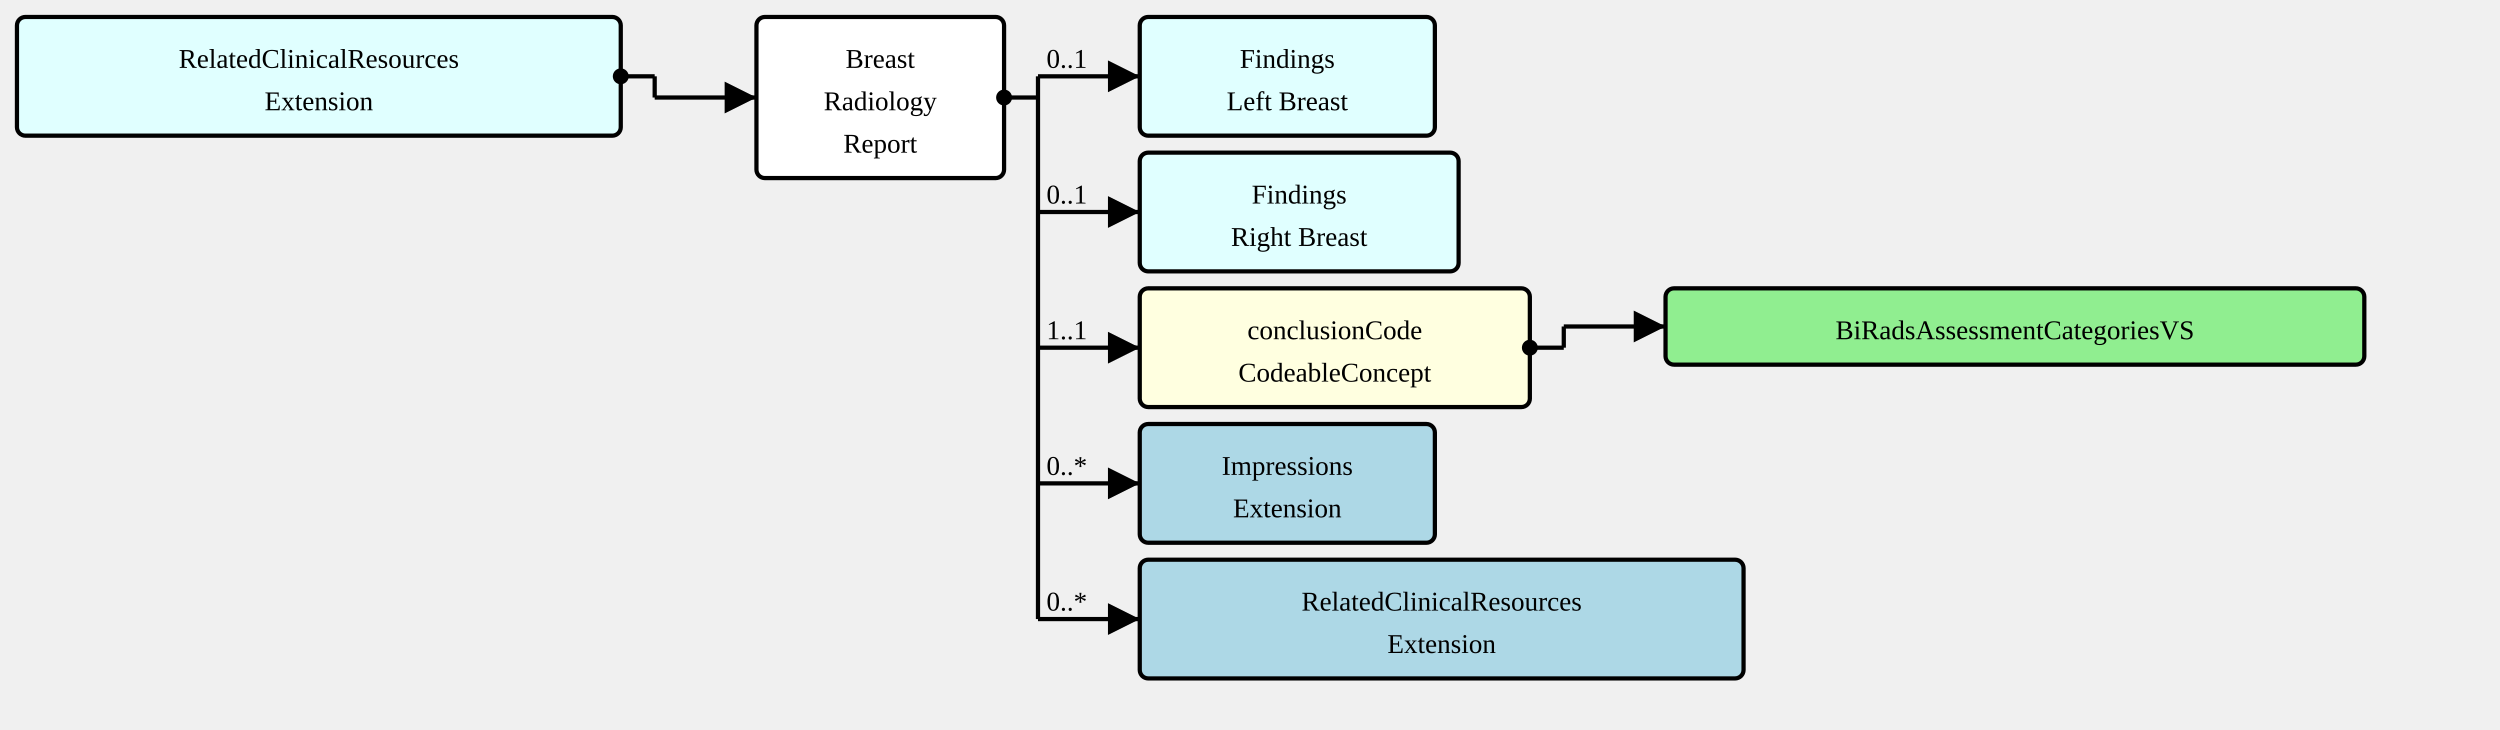
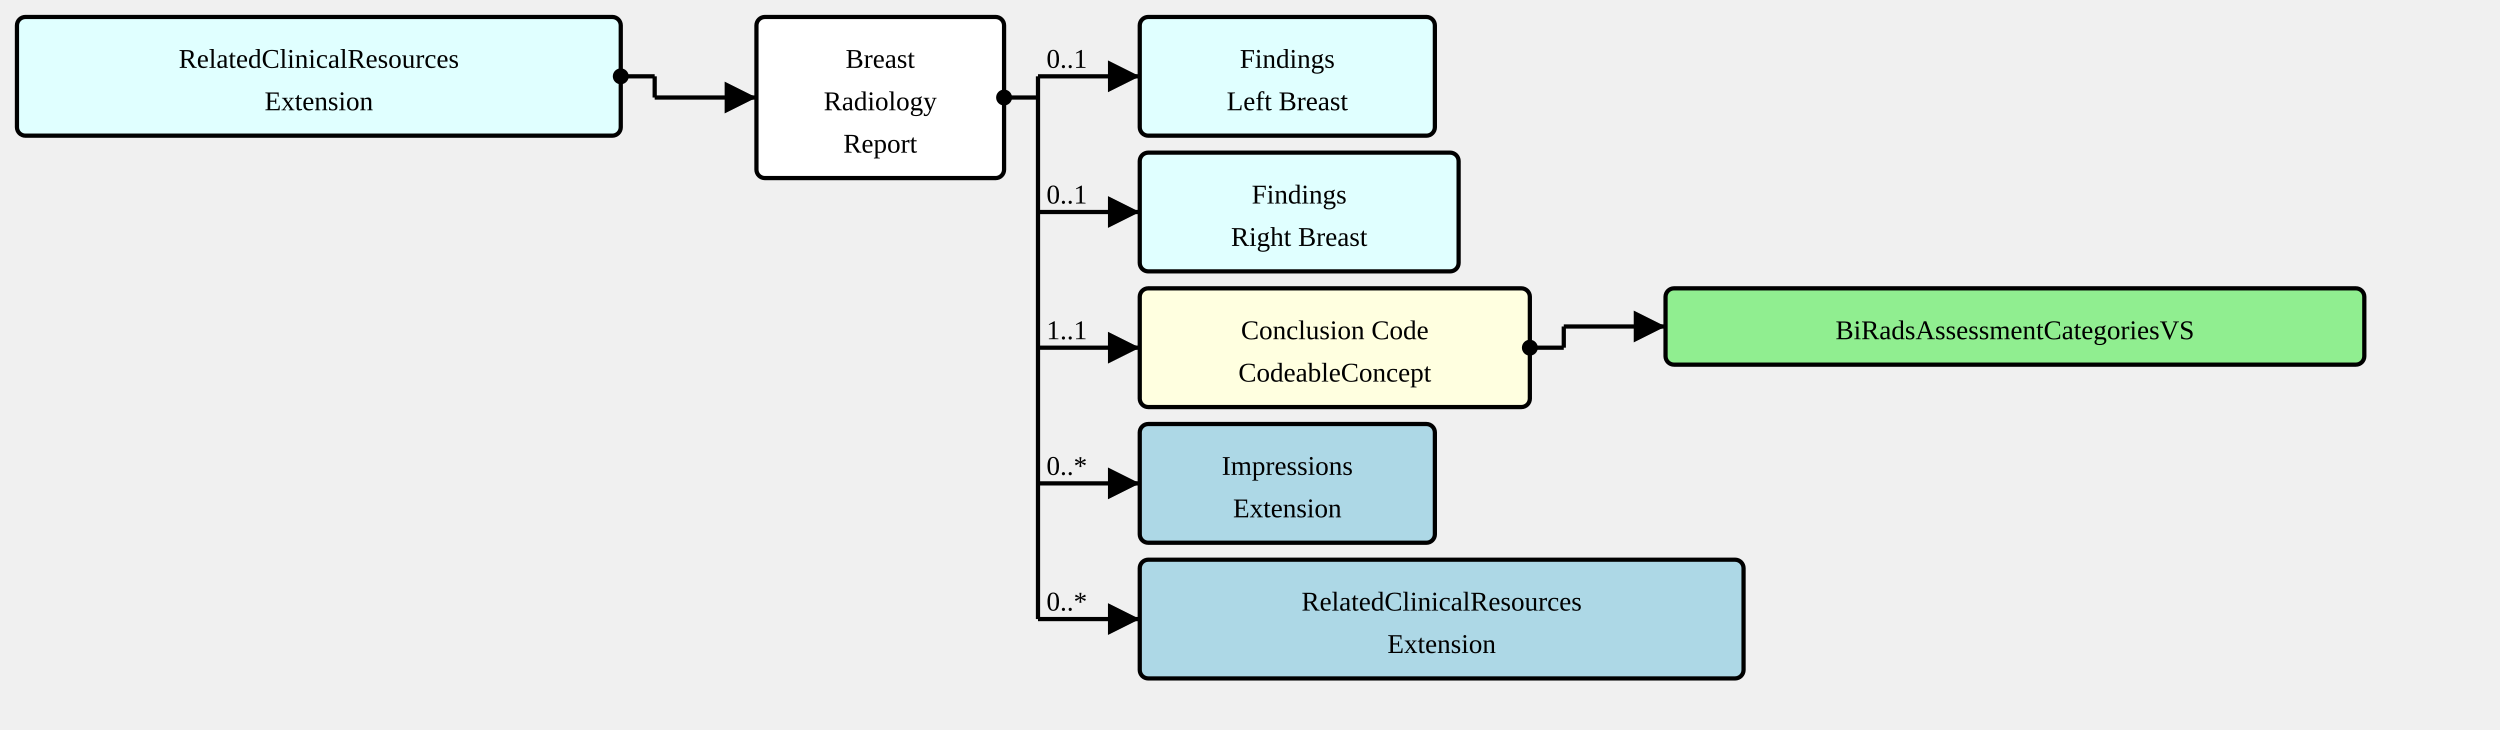
<svg xmlns="http://www.w3.org/2000/svg" version="1.1" width="1105.5" height="322.5">
  <defs>
    <marker id="arrowStart" markerWidth="3.75" markerHeight="3.75" markerUnits="px" refX="1.875" refY="1.875">
      <circle fill="Black" stroke-width="0" cx="1.875" cy="1.875" r="1.875" />
    </marker>
    <marker id="arrowEnd" markerWidth="7.5" markerHeight="7.5" markerUnits="px" refX="7.5" refY="3.75">
      <polygon fill="Black" stroke-width="0" points="0 0 7.5 3.75 0 7.5" />
    </marker>
  </defs>
  <g>
    <g transform="translate(7.5 7.5)">
      <rect fill="LightCyan" stroke="Black" stroke-width="1.875" x="0" y="0" width="267" height="52.5" rx="3.75" ry="3.75" />
      <a href="./StructureDefinition-RelatedClinicalResourcesExtension.html" target="_top">
        <text x="133.5" y="22.5" text-anchor="middle">RelatedClinicalResources</text>
      </a>
      <a href="./StructureDefinition-RelatedClinicalResourcesExtension.html" target="_top">
        <text x="133.5" y="41.25" text-anchor="middle">Extension</text>
      </a>
    </g>
    <line stroke="Black" stroke-width="1.875" marker-end="url(#arrowEnd)" x1="289.5" y1="43.125" x2="334.5" y2="43.125" />
    <text x="293.25" y="39.375" text-anchor="left" />
    <line stroke="Black" stroke-width="1.875" marker-start="url(#arrowStart)" x1="274.5" y1="33.75" x2="289.5" y2="33.75" />
    <line stroke="Black" stroke-width="1.875" x1="289.5" y1="33.75" x2="289.5" y2="43.125" />
  </g>
  <g>
    <g transform="translate(334.5 7.5)">
      <rect fill="White" stroke="Black" stroke-width="1.875" x="0" y="0" width="109.5" height="71.25" rx="3.75" ry="3.75" />
      <text x="54.75" y="22.5" text-anchor="middle">Breast</text>
      <text x="54.75" y="41.25" text-anchor="middle">Radiology</text>
      <text x="54.75" y="60" text-anchor="middle">Report</text>
    </g>
    <line stroke="Black" stroke-width="1.875" marker-end="url(#arrowEnd)" x1="459" y1="33.75" x2="504" y2="33.75" />
    <text x="462.75" y="30" text-anchor="left">0..1</text>
    <line stroke="Black" stroke-width="1.875" marker-end="url(#arrowEnd)" x1="459" y1="93.75" x2="504" y2="93.75" />
    <text x="462.75" y="90" text-anchor="left">0..1</text>
    <line stroke="Black" stroke-width="1.875" marker-end="url(#arrowEnd)" x1="459" y1="153.75" x2="504" y2="153.75" />
    <text x="462.75" y="150" text-anchor="left">1..1</text>
    <line stroke="Black" stroke-width="1.875" marker-end="url(#arrowEnd)" x1="459" y1="213.75" x2="504" y2="213.75" />
    <text x="462.75" y="210" text-anchor="left">0..*</text>
    <line stroke="Black" stroke-width="1.875" marker-end="url(#arrowEnd)" x1="459" y1="273.75" x2="504" y2="273.75" />
    <text x="462.75" y="270" text-anchor="left">0..*</text>
    <line stroke="Black" stroke-width="1.875" marker-start="url(#arrowStart)" x1="444" y1="43.125" x2="459" y2="43.125" />
    <line stroke="Black" stroke-width="1.875" x1="459" y1="33.75" x2="459" y2="273.75" />
  </g>
  <g>
    <g transform="translate(504 7.5)">
      <rect fill="LightCyan" stroke="Black" stroke-width="1.875" x="0" y="0" width="130.5" height="52.5" rx="3.75" ry="3.75" />
      <a href="./StructureDefinition-SectionFindingsLeftBreast.html" target="_top">
        <text x="65.25" y="22.5" text-anchor="middle">Findings</text>
      </a>
      <a href="./StructureDefinition-SectionFindingsLeftBreast.html" target="_top">
        <text x="65.25" y="41.25" text-anchor="middle">Left Breast</text>
      </a>
    </g>
  </g>
  <g>
    <g transform="translate(504 67.5)">
      <rect fill="LightCyan" stroke="Black" stroke-width="1.875" x="0" y="0" width="141" height="52.5" rx="3.75" ry="3.75" />
      <a href="./StructureDefinition-SectionFindingsRightBreast.html" target="_top">
        <text x="70.5" y="22.5" text-anchor="middle">Findings</text>
      </a>
      <a href="./StructureDefinition-SectionFindingsRightBreast.html" target="_top">
        <text x="70.5" y="41.25" text-anchor="middle">Right Breast</text>
      </a>
    </g>
  </g>
  <g>
    <g transform="translate(504 127.5)">
      <a href="StructureDefinition-BreastRadReport-definitions.html#Observation.conclusionCode" target="_top">
        <rect fill="LightYellow" stroke="Black" stroke-width="1.875" x="0" y="0" width="172.5" height="52.5" rx="3.75" ry="3.75" />
      </a>
      <a href="StructureDefinition-BreastRadReport-definitions.html#Observation.conclusionCode" target="_top">
-         <text x="86.25" y="22.5" text-anchor="middle">conclusionCode</text>
+         <text x="86.25" y="22.5" text-anchor="middle">Conclusion Code</text>
      </a>
      <a href="StructureDefinition-BreastRadReport-definitions.html#Observation.conclusionCode" target="_top">
        <text x="86.25" y="41.25" text-anchor="middle">CodeableConcept</text>
      </a>
    </g>
    <line stroke="Black" stroke-width="1.875" marker-end="url(#arrowEnd)" x1="691.5" y1="144.375" x2="736.5" y2="144.375" />
    <line stroke="Black" stroke-width="1.875" marker-start="url(#arrowStart)" x1="676.5" y1="153.75" x2="691.5" y2="153.75" />
    <line stroke="Black" stroke-width="1.875" x1="691.5" y1="144.375" x2="691.5" y2="153.75" />
  </g>
  <g>
    <g transform="translate(736.5 127.5)">
      <a href="./ValueSet-BiRadsAssessmentCategoriesVS.html" target="_top">
        <rect fill="LightGreen" stroke="Black" stroke-width="1.875" x="0" y="0" width="309" height="33.75" rx="3.75" ry="3.75" />
      </a>
      <a href="./ValueSet-BiRadsAssessmentCategoriesVS.html" target="_top">
        <text x="154.5" y="22.5" text-anchor="middle">BiRadsAssessmentCategoriesVS</text>
      </a>
    </g>
  </g>
  <g>
    <g transform="translate(504 187.5)">
      <rect fill="LightBlue" stroke="Black" stroke-width="1.875" x="0" y="0" width="130.5" height="52.5" rx="3.75" ry="3.75" />
      <a href="./StructureDefinition-ImpressionsExtension.html" target="_top">
        <text x="65.25" y="22.5" text-anchor="middle">Impressions</text>
      </a>
      <a href="./StructureDefinition-ImpressionsExtension.html" target="_top">
        <text x="65.25" y="41.25" text-anchor="middle">Extension</text>
      </a>
    </g>
  </g>
  <g>
    <g transform="translate(504 247.5)">
      <rect fill="LightBlue" stroke="Black" stroke-width="1.875" x="0" y="0" width="267" height="52.5" rx="3.75" ry="3.75" />
      <a href="./StructureDefinition-RelatedClinicalResourcesExtension.html" target="_top">
        <text x="133.5" y="22.5" text-anchor="middle">RelatedClinicalResources</text>
      </a>
      <a href="./StructureDefinition-RelatedClinicalResourcesExtension.html" target="_top">
        <text x="133.5" y="41.25" text-anchor="middle">Extension</text>
      </a>
    </g>
  </g>
</svg>
